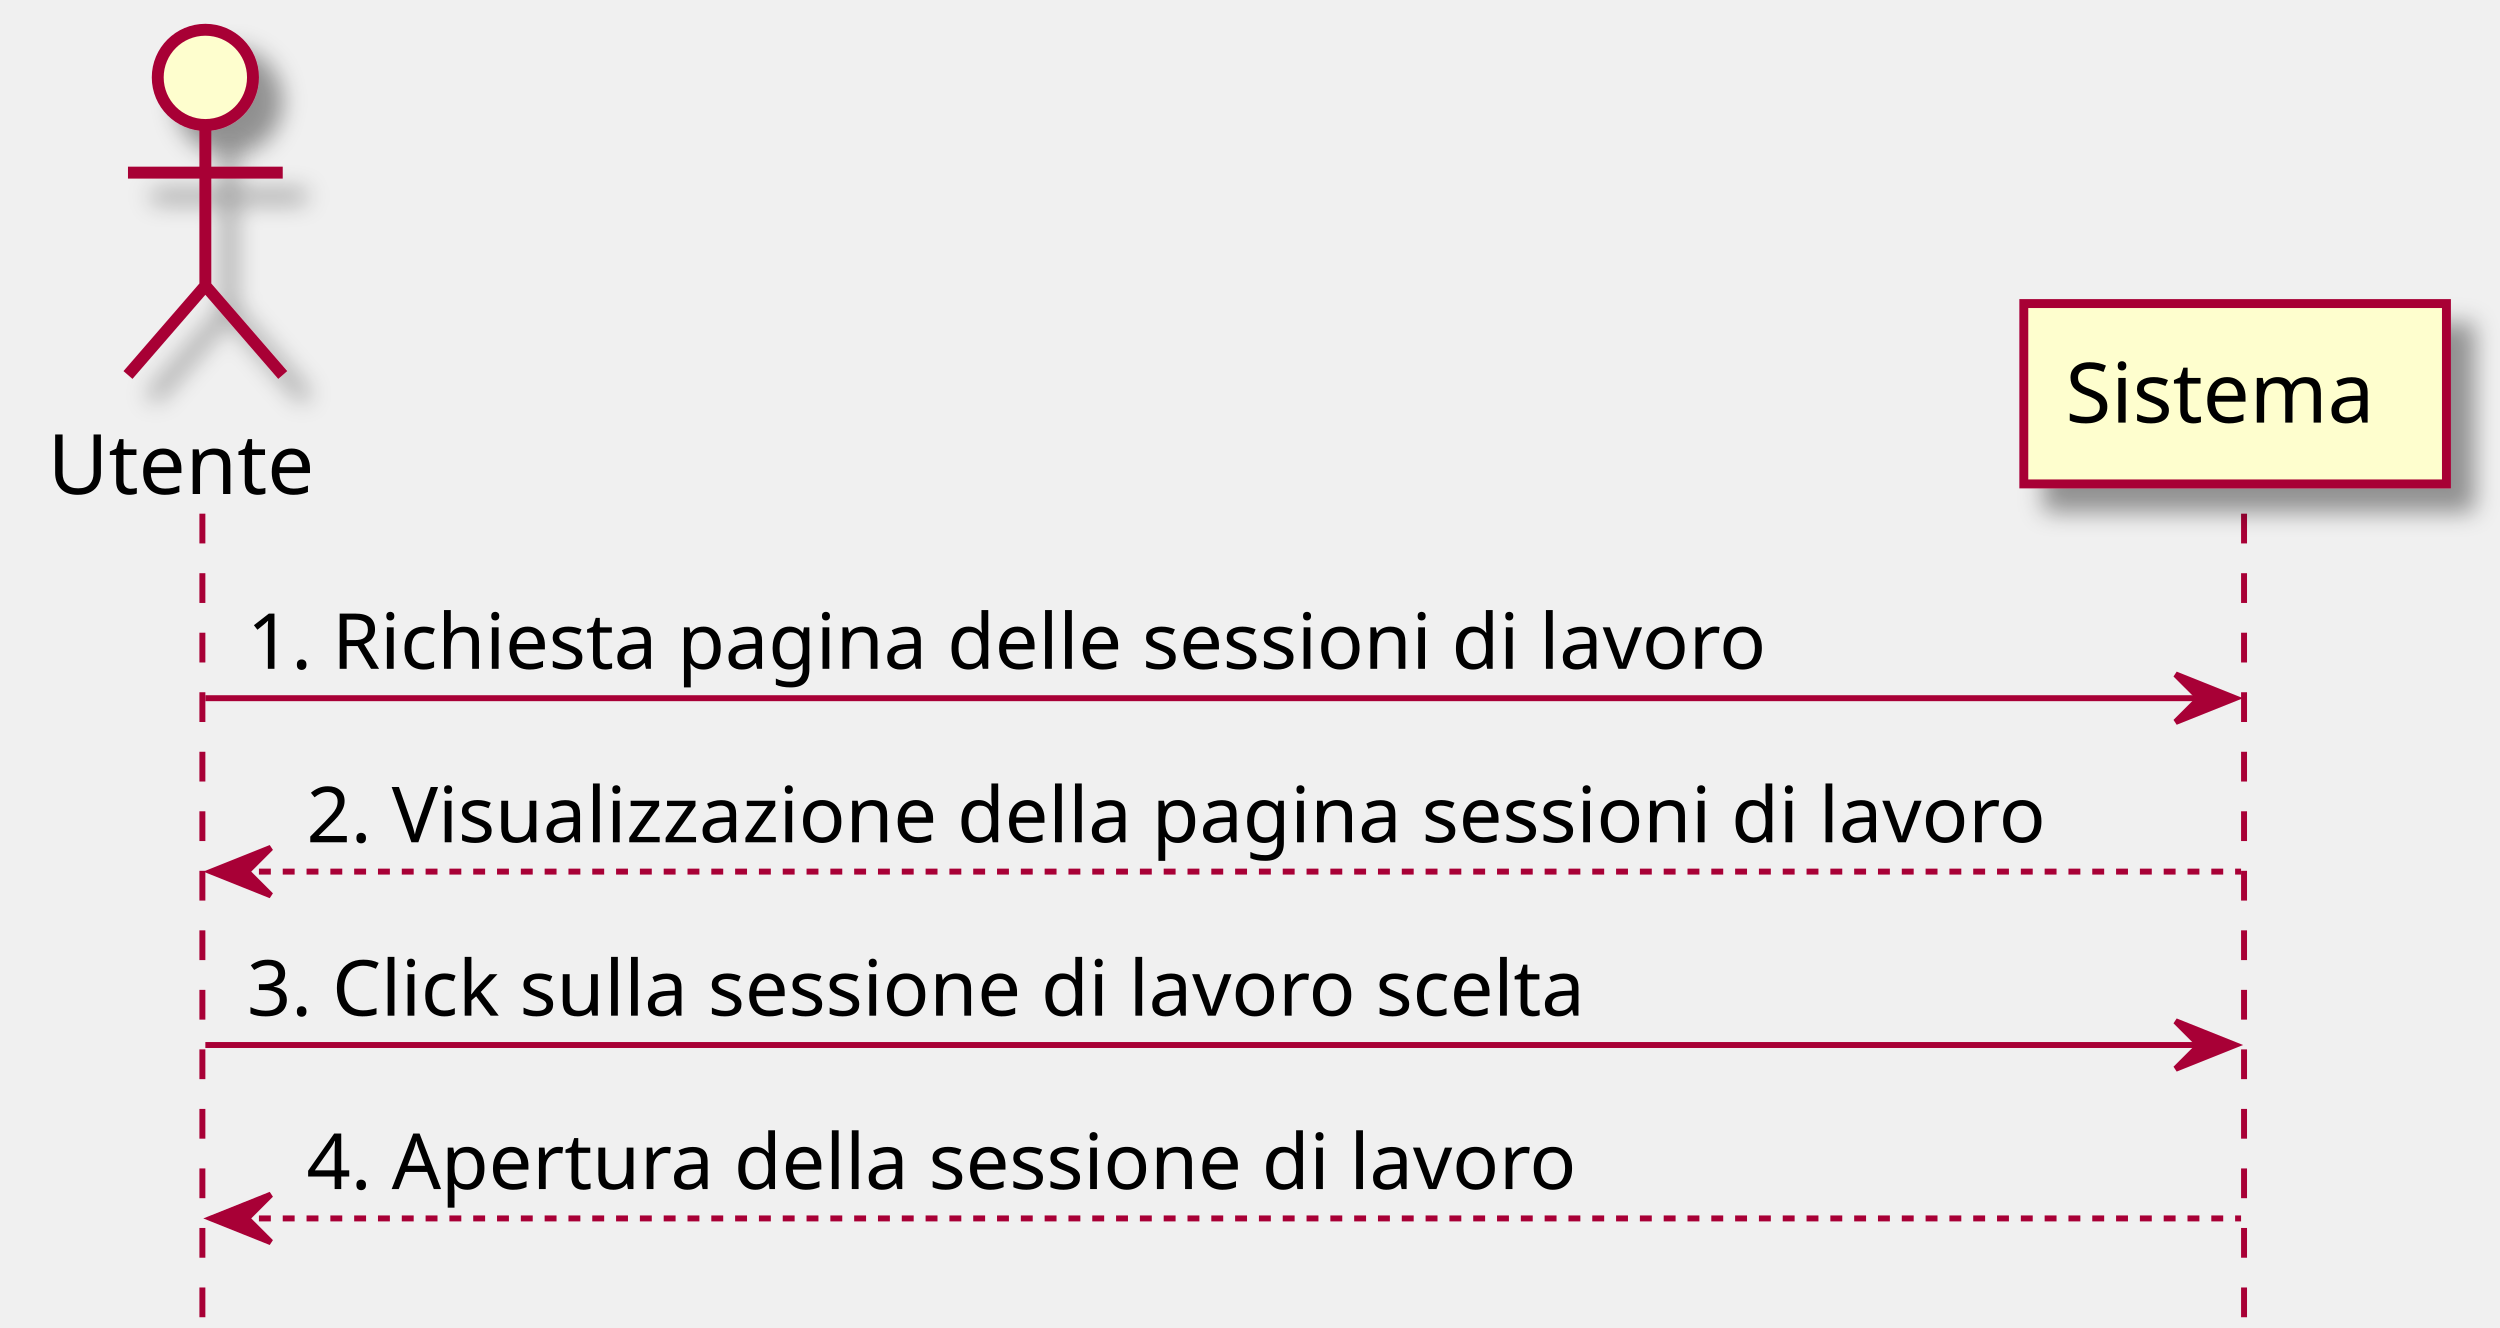
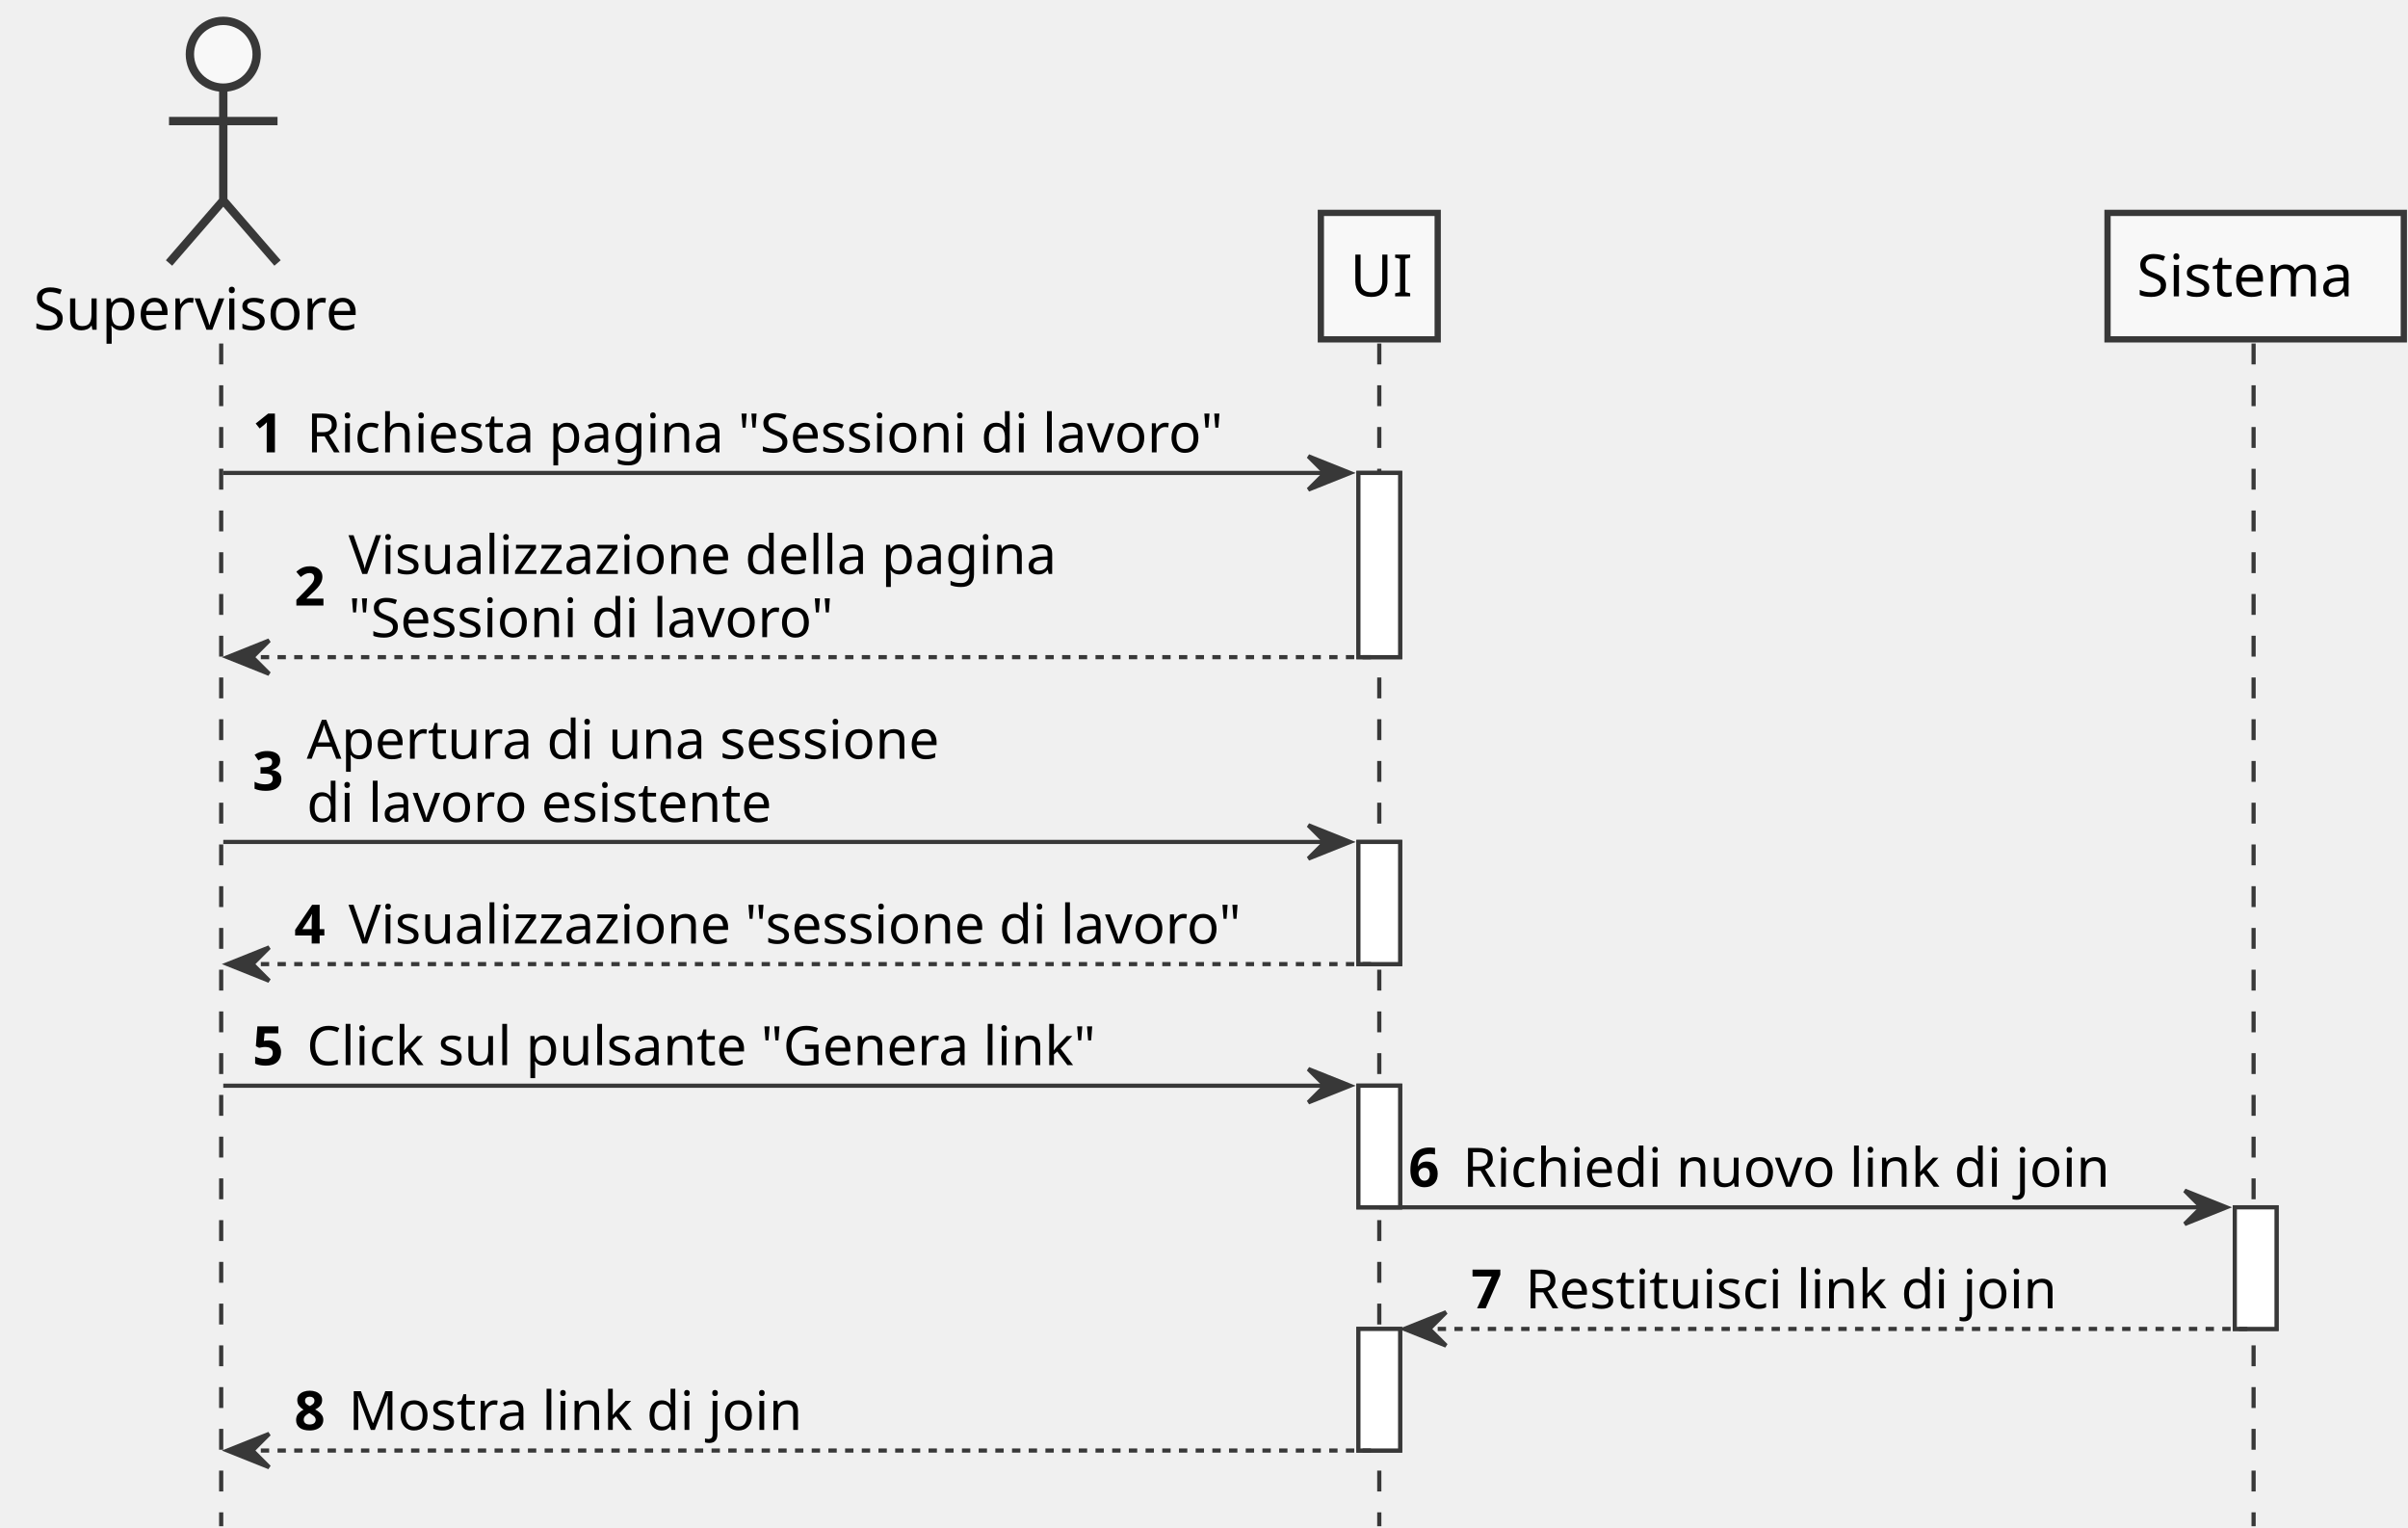
- <svg xmlns="http://www.w3.org/2000/svg" contentScriptType="application/ecmascript" contentStyleType="text/css" height="223px" preserveAspectRatio="none" style="width:420px;height:223px;" version="1.1" viewBox="0 0 420 223" width="420px" zoomAndPan="magnify">
-   <defs>
-     <filter height="300%" id="fps4cq1" width="300%" x="-1" y="-1">
-       <feGaussianBlur result="blurOut" stdDeviation="2.0" />
-       <feColorMatrix in="blurOut" result="blurOut2" type="matrix" values="0 0 0 0 0 0 0 0 0 0 0 0 0 0 0 0 0 0 .4 0" />
-       <feOffset dx="4.0" dy="4.0" in="blurOut2" result="blurOut3" />
-       <feBlend in="SourceGraphic" in2="blurOut3" mode="normal" />
-     </filter>
-   </defs>
+ <svg xmlns="http://www.w3.org/2000/svg" contentScriptType="application/ecmascript" contentStyleType="text/css" height="366px" preserveAspectRatio="none" style="width:577px;height:366px;" version="1.1" viewBox="0 0 577 366" width="577px" zoomAndPan="magnify">
+   <defs />
  <g>
-     <line style="stroke: #A80036; stroke-width: 1.0; stroke-dasharray: 5.0,5.0;" x1="34" x2="34" y1="86.297" y2="222.828" />
-     <line style="stroke: #A80036; stroke-width: 1.0; stroke-dasharray: 5.0,5.0;" x1="377" x2="377" y1="86.297" y2="222.828" />
-     <text fill="#000000" font-family="sans-serif" font-size="14" lengthAdjust="spacingAndGlyphs" textLength="47" x="8" y="82.995">Utente</text>
-     <ellipse cx="34.5" cy="13" fill="#FEFECE" filter="url(#fps4cq1)" rx="8" ry="8" style="stroke: #A80036; stroke-width: 2.0;" />
-     <path d="M34.5,21 L34.5,48 M21.5,29 L47.5,29 M34.5,48 L21.5,63 M34.5,48 L47.5,63 " fill="#FEFECE" filter="url(#fps4cq1)" style="stroke: #A80036; stroke-width: 2.0;" />
-     <rect fill="#FEFECE" filter="url(#fps4cq1)" height="30.297" style="stroke: #A80036; stroke-width: 1.5;" width="71" x="340" y="51" />
-     <text fill="#000000" font-family="sans-serif" font-size="14" lengthAdjust="spacingAndGlyphs" textLength="57" x="347" y="70.995">Sistema</text>
-     <polygon fill="#A80036" points="365.5,113.297,375.5,117.297,365.5,121.297,369.5,117.297" style="stroke: #A80036; stroke-width: 1.0;" />
-     <line style="stroke: #A80036; stroke-width: 1.0;" x1="34.5" x2="371.5" y1="117.297" y2="117.297" />
-     <text fill="#000000" font-family="sans-serif" font-size="13" lengthAdjust="spacingAndGlyphs" textLength="278" x="41.5" y="112.364">1. Richiesta pagina delle sessioni di lavoro</text>
-     <polygon fill="#A80036" points="45.5,142.43,35.5,146.43,45.5,150.43,41.5,146.43" style="stroke: #A80036; stroke-width: 1.0;" />
-     <line style="stroke: #A80036; stroke-width: 1.0; stroke-dasharray: 2.0,2.0;" x1="39.5" x2="376.5" y1="146.43" y2="146.43" />
-     <text fill="#000000" font-family="sans-serif" font-size="13" lengthAdjust="spacingAndGlyphs" textLength="319" x="51.5" y="141.497">2. Visualizzazione della pagina sessioni di lavoro</text>
-     <polygon fill="#A80036" points="365.5,171.562,375.5,175.562,365.5,179.562,369.5,175.562" style="stroke: #A80036; stroke-width: 1.0;" />
-     <line style="stroke: #A80036; stroke-width: 1.0;" x1="34.5" x2="371.5" y1="175.562" y2="175.562" />
-     <text fill="#000000" font-family="sans-serif" font-size="13" lengthAdjust="spacingAndGlyphs" textLength="248" x="41.5" y="170.629">3. Click sulla sessione di lavoro scelta</text>
-     <polygon fill="#A80036" points="45.5,200.695,35.5,204.695,45.5,208.695,41.5,204.695" style="stroke: #A80036; stroke-width: 1.0;" />
-     <line style="stroke: #A80036; stroke-width: 1.0; stroke-dasharray: 2.0,2.0;" x1="39.5" x2="376.5" y1="204.695" y2="204.695" />
-     <text fill="#000000" font-family="sans-serif" font-size="13" lengthAdjust="spacingAndGlyphs" textLength="230" x="51.5" y="199.762">4. Apertura della sessione di lavoro</text>
+     <rect fill="#FFFFFF" height="44.133" style="stroke: #383838; stroke-width: 1.0;" width="10" x="325.5" y="113.297" />
+     <rect fill="#FFFFFF" height="29.266" style="stroke: #383838; stroke-width: 1.0;" width="10" x="325.5" y="201.695" />
+     <rect fill="#FFFFFF" height="29.133" style="stroke: #383838; stroke-width: 1.0;" width="10" x="325.5" y="260.094" />
+     <rect fill="#FFFFFF" height="29.133" style="stroke: #383838; stroke-width: 1.0;" width="10" x="325.5" y="318.359" />
+     <rect fill="#FFFFFF" height="29.133" style="stroke: #383838; stroke-width: 1.0;" width="10" x="535.5" y="289.227" />
+     <line style="stroke: #383838; stroke-width: 1.0; stroke-dasharray: 5.0,5.0;" x1="53" x2="53" y1="82.297" y2="365.625" />
+     <line style="stroke: #383838; stroke-width: 1.0; stroke-dasharray: 5.0,5.0;" x1="330.5" x2="330.5" y1="82.297" y2="365.625" />
+     <line style="stroke: #383838; stroke-width: 1.0; stroke-dasharray: 5.0,5.0;" x1="540" x2="540" y1="82.297" y2="365.625" />
+     <text fill="#000000" font-family="sans-serif" font-size="14" lengthAdjust="spacingAndGlyphs" textLength="85" x="8" y="78.995">Supervisore</text>
+     <ellipse cx="53.5" cy="13" fill="#F8F8F8" rx="8" ry="8" style="stroke: #383838; stroke-width: 2.0;" />
+     <path d="M53.5,21 L53.5,48 M40.5,29 L66.5,29 M53.5,48 L40.5,63 M53.5,48 L66.5,63 " fill="#F8F8F8" style="stroke: #383838; stroke-width: 2.0;" />
+     <rect fill="#F8F8F8" height="30.297" style="stroke: #383838; stroke-width: 1.5;" width="28" x="316.5" y="51" />
+     <text fill="#000000" font-family="sans-serif" font-size="14" lengthAdjust="spacingAndGlyphs" textLength="14" x="323.5" y="70.995">UI</text>
+     <rect fill="#F8F8F8" height="30.297" style="stroke: #383838; stroke-width: 1.5;" width="71" x="505" y="51" />
+     <text fill="#000000" font-family="sans-serif" font-size="14" lengthAdjust="spacingAndGlyphs" textLength="57" x="512" y="70.995">Sistema</text>
+     <rect fill="#FFFFFF" height="44.133" style="stroke: #383838; stroke-width: 1.0;" width="10" x="325.5" y="113.297" />
+     <rect fill="#FFFFFF" height="29.266" style="stroke: #383838; stroke-width: 1.0;" width="10" x="325.5" y="201.695" />
+     <rect fill="#FFFFFF" height="29.133" style="stroke: #383838; stroke-width: 1.0;" width="10" x="325.5" y="260.094" />
+     <rect fill="#FFFFFF" height="29.133" style="stroke: #383838; stroke-width: 1.0;" width="10" x="325.5" y="318.359" />
+     <rect fill="#FFFFFF" height="29.133" style="stroke: #383838; stroke-width: 1.0;" width="10" x="535.5" y="289.227" />
+     <polygon fill="#383838" points="313.5,109.297,323.5,113.297,313.5,117.297,317.5,113.297" style="stroke: #383838; stroke-width: 1.0;" />
+     <line style="stroke: #383838; stroke-width: 1.0;" x1="53.5" x2="319.5" y1="113.297" y2="113.297" />
+     <text fill="#000000" font-family="sans-serif" font-size="13" font-weight="bold" lengthAdjust="spacingAndGlyphs" textLength="9" x="60.5" y="108.364">1</text>
+     <text fill="#000000" font-family="sans-serif" font-size="13" lengthAdjust="spacingAndGlyphs" textLength="239" x="73.5" y="108.364">Richiesta pagina "Sessioni di lavoro"</text>
+     <polygon fill="#383838" points="64.5,153.43,54.5,157.43,64.5,161.43,60.5,157.43" style="stroke: #383838; stroke-width: 1.0;" />
+     <line style="stroke: #383838; stroke-width: 1.0; stroke-dasharray: 2.0,2.0;" x1="58.5" x2="329.5" y1="157.43" y2="157.43" />
+     <text fill="#000000" font-family="sans-serif" font-size="13" font-weight="bold" lengthAdjust="spacingAndGlyphs" textLength="9" x="70.5" y="145.063">2</text>
+     <text fill="#000000" font-family="sans-serif" font-size="13" lengthAdjust="spacingAndGlyphs" textLength="185" x="83.5" y="137.497">Visualizzazione della pagina</text>
+     <text fill="#000000" font-family="sans-serif" font-size="13" lengthAdjust="spacingAndGlyphs" textLength="127" x="83.5" y="152.629">"Sessioni di lavoro"</text>
+     <polygon fill="#383838" points="313.5,197.695,323.5,201.695,313.5,205.695,317.5,201.695" style="stroke: #383838; stroke-width: 1.0;" />
+     <line style="stroke: #383838; stroke-width: 1.0;" x1="53.5" x2="319.5" y1="201.695" y2="201.695" />
+     <text fill="#000000" font-family="sans-serif" font-size="13" font-weight="bold" lengthAdjust="spacingAndGlyphs" textLength="9" x="60.5" y="189.329">3</text>
+     <text fill="#000000" font-family="sans-serif" font-size="13" lengthAdjust="spacingAndGlyphs" textLength="161" x="73.5" y="181.762">Apertura di una sessione</text>
+     <text fill="#000000" font-family="sans-serif" font-size="13" lengthAdjust="spacingAndGlyphs" textLength="121" x="73.5" y="196.895">di lavoro esistente</text>
+     <polygon fill="#383838" points="64.5,226.961,54.5,230.961,64.5,234.961,60.5,230.961" style="stroke: #383838; stroke-width: 1.0;" />
+     <line style="stroke: #383838; stroke-width: 1.0; stroke-dasharray: 2.0,2.0;" x1="58.5" x2="329.5" y1="230.961" y2="230.961" />
+     <text fill="#000000" font-family="sans-serif" font-size="13" font-weight="bold" lengthAdjust="spacingAndGlyphs" textLength="9" x="70.5" y="226.028">4</text>
+     <text fill="#000000" font-family="sans-serif" font-size="13" lengthAdjust="spacingAndGlyphs" textLength="235" x="83.5" y="226.028">Visualizzazione "sessione di lavoro"</text>
+     <polygon fill="#383838" points="313.5,256.094,323.5,260.094,313.5,264.094,317.5,260.094" style="stroke: #383838; stroke-width: 1.0;" />
+     <line style="stroke: #383838; stroke-width: 1.0;" x1="53.5" x2="319.5" y1="260.094" y2="260.094" />
+     <text fill="#000000" font-family="sans-serif" font-size="13" font-weight="bold" lengthAdjust="spacingAndGlyphs" textLength="9" x="60.5" y="255.161">5</text>
+     <text fill="#000000" font-family="sans-serif" font-size="13" lengthAdjust="spacingAndGlyphs" textLength="206" x="73.5" y="255.161">Click sul pulsante "Genera link"</text>
+     <polygon fill="#383838" points="523.5,285.227,533.5,289.227,523.5,293.227,527.5,289.227" style="stroke: #383838; stroke-width: 1.0;" />
+     <line style="stroke: #383838; stroke-width: 1.0;" x1="330.5" x2="529.5" y1="289.227" y2="289.227" />
+     <text fill="#000000" font-family="sans-serif" font-size="13" font-weight="bold" lengthAdjust="spacingAndGlyphs" textLength="9" x="337.5" y="284.293">6</text>
+     <text fill="#000000" font-family="sans-serif" font-size="13" lengthAdjust="spacingAndGlyphs" textLength="168" x="350.5" y="284.293">Richiedi nuovo link di join</text>
+     <polygon fill="#383838" points="346.5,314.359,336.5,318.359,346.5,322.359,342.5,318.359" style="stroke: #383838; stroke-width: 1.0;" />
+     <line style="stroke: #383838; stroke-width: 1.0; stroke-dasharray: 2.0,2.0;" x1="340.5" x2="539.5" y1="318.359" y2="318.359" />
+     <text fill="#000000" font-family="sans-serif" font-size="13" font-weight="bold" lengthAdjust="spacingAndGlyphs" textLength="9" x="352.5" y="313.426">7</text>
+     <text fill="#000000" font-family="sans-serif" font-size="13" lengthAdjust="spacingAndGlyphs" textLength="140" x="365.5" y="313.426">Restituisci link di join</text>
+     <polygon fill="#383838" points="64.5,343.492,54.5,347.492,64.5,351.492,60.5,347.492" style="stroke: #383838; stroke-width: 1.0;" />
+     <line style="stroke: #383838; stroke-width: 1.0; stroke-dasharray: 2.0,2.0;" x1="58.5" x2="329.5" y1="347.492" y2="347.492" />
+     <text fill="#000000" font-family="sans-serif" font-size="13" font-weight="bold" lengthAdjust="spacingAndGlyphs" textLength="9" x="70.5" y="342.559">8</text>
+     <text fill="#000000" font-family="sans-serif" font-size="13" lengthAdjust="spacingAndGlyphs" textLength="116" x="83.5" y="342.559">Mostra link di join</text>
  </g>
</svg>
